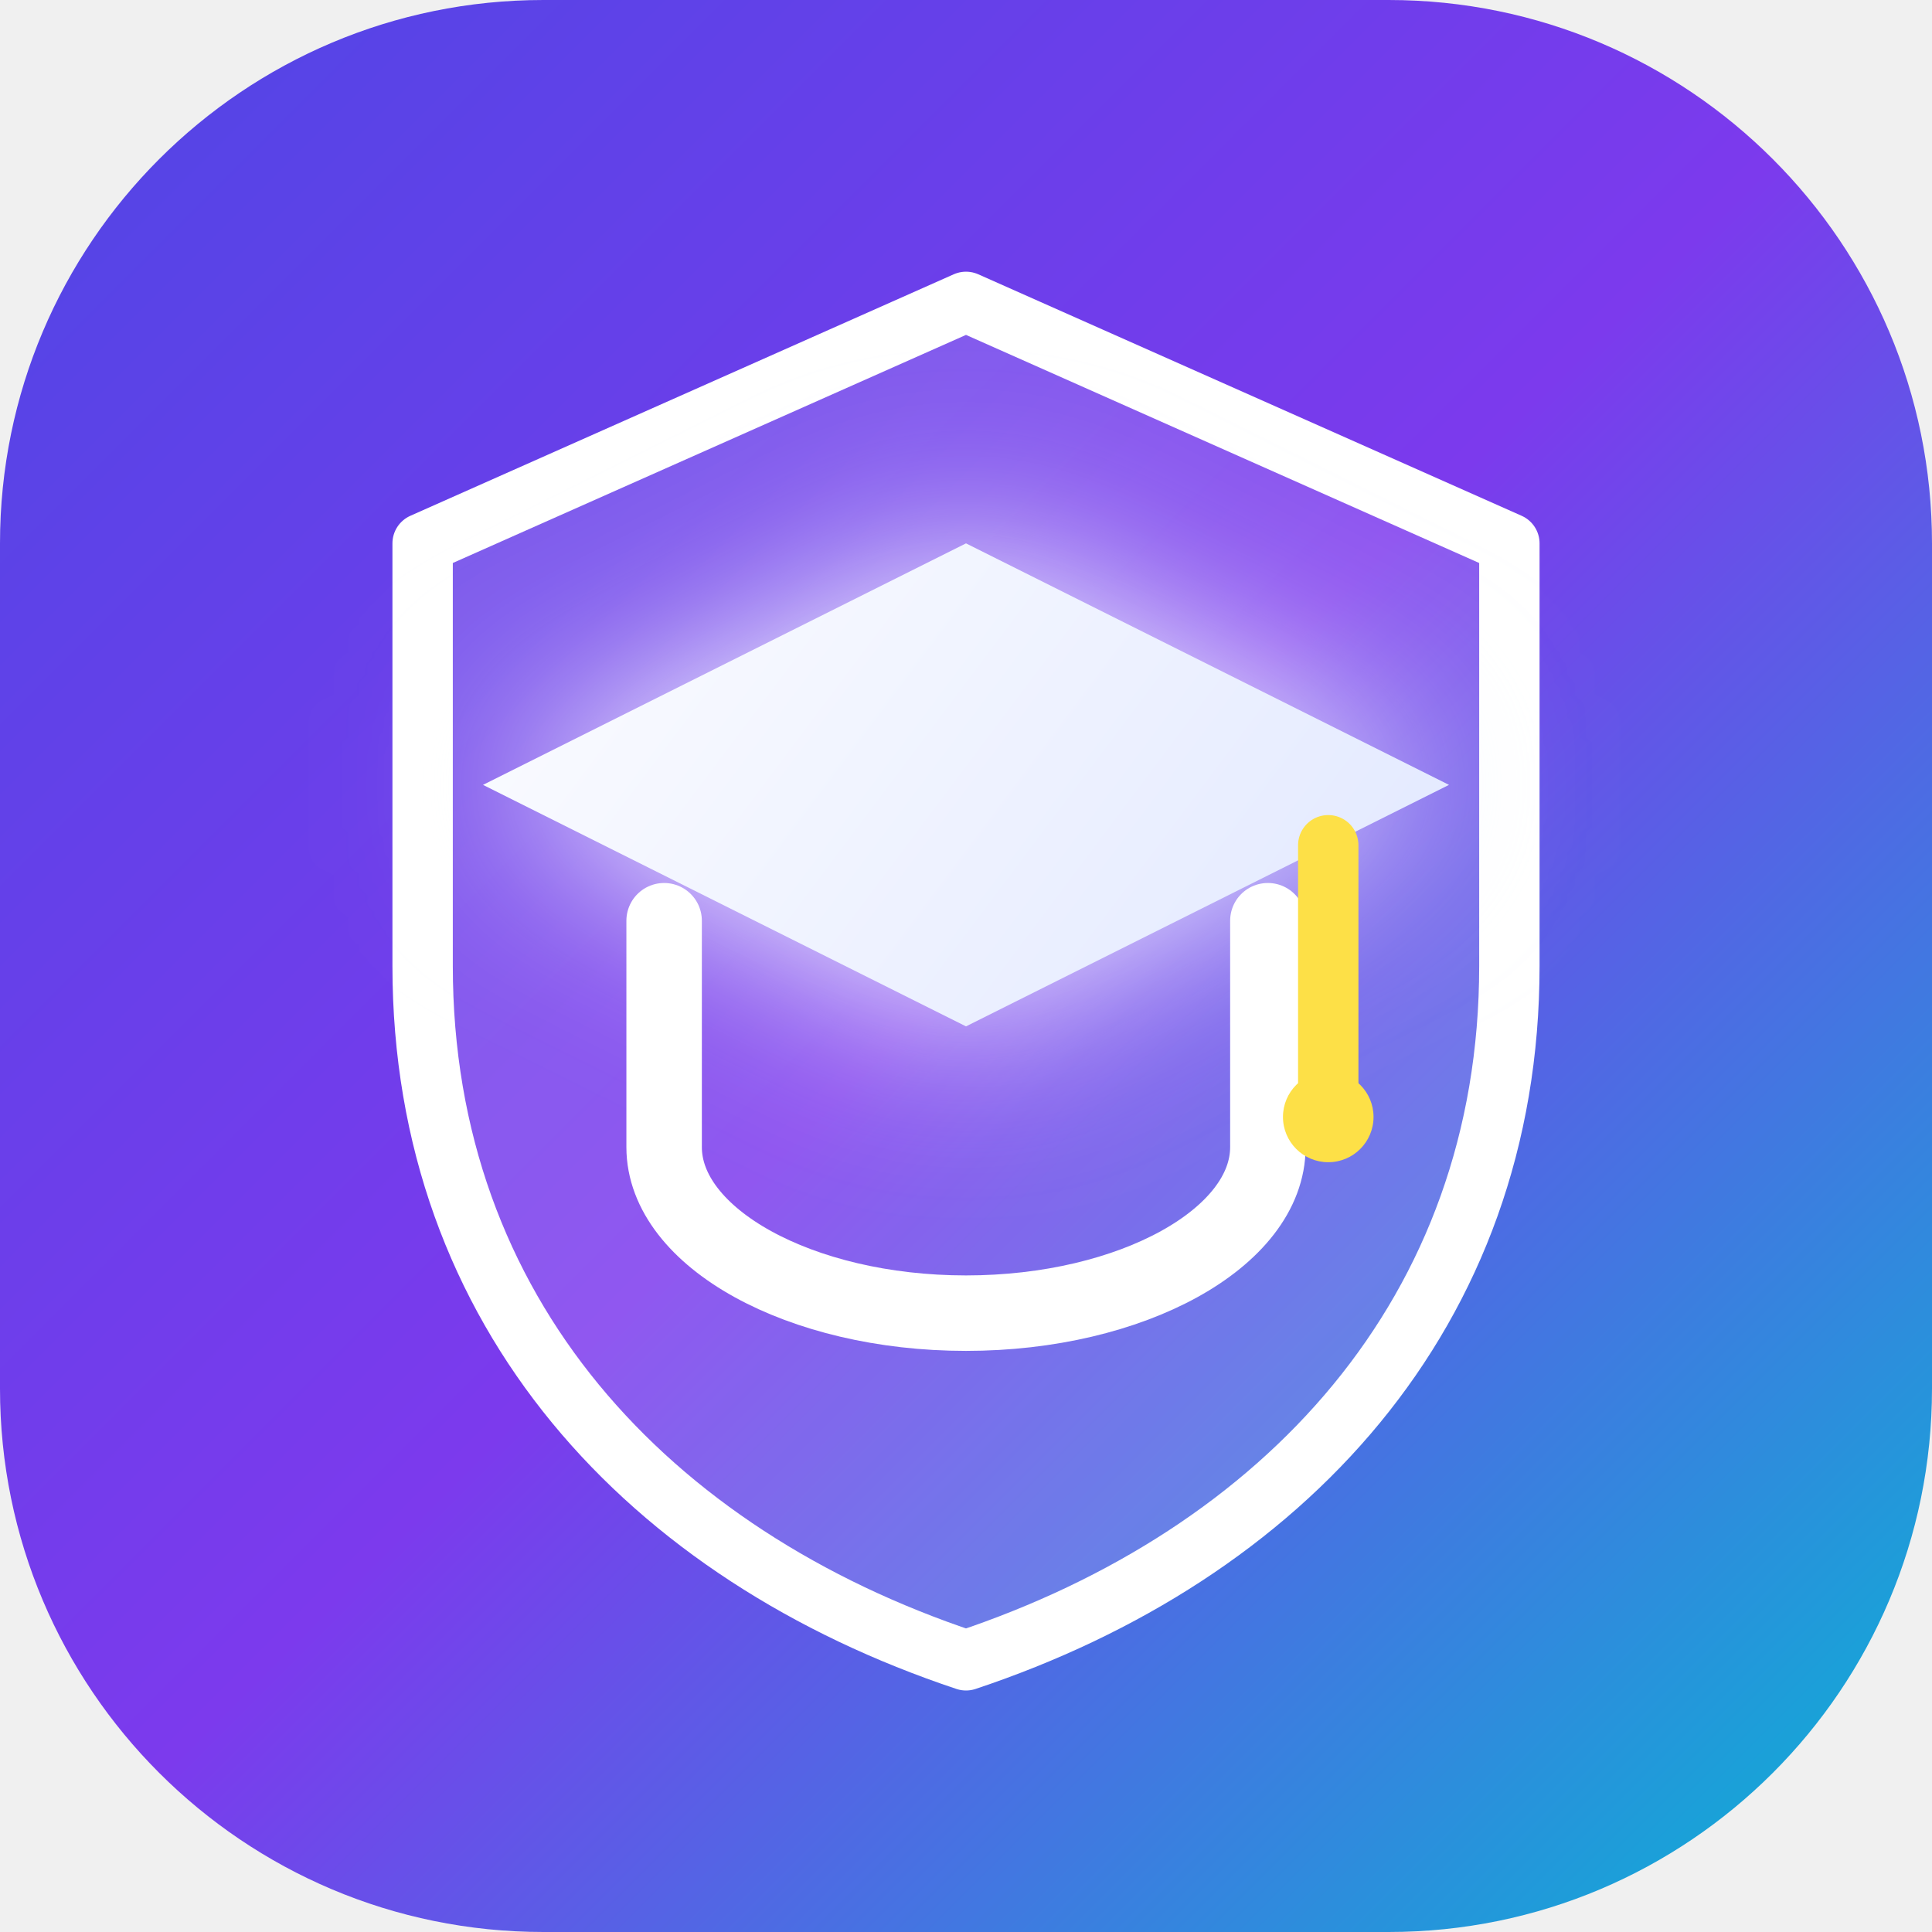
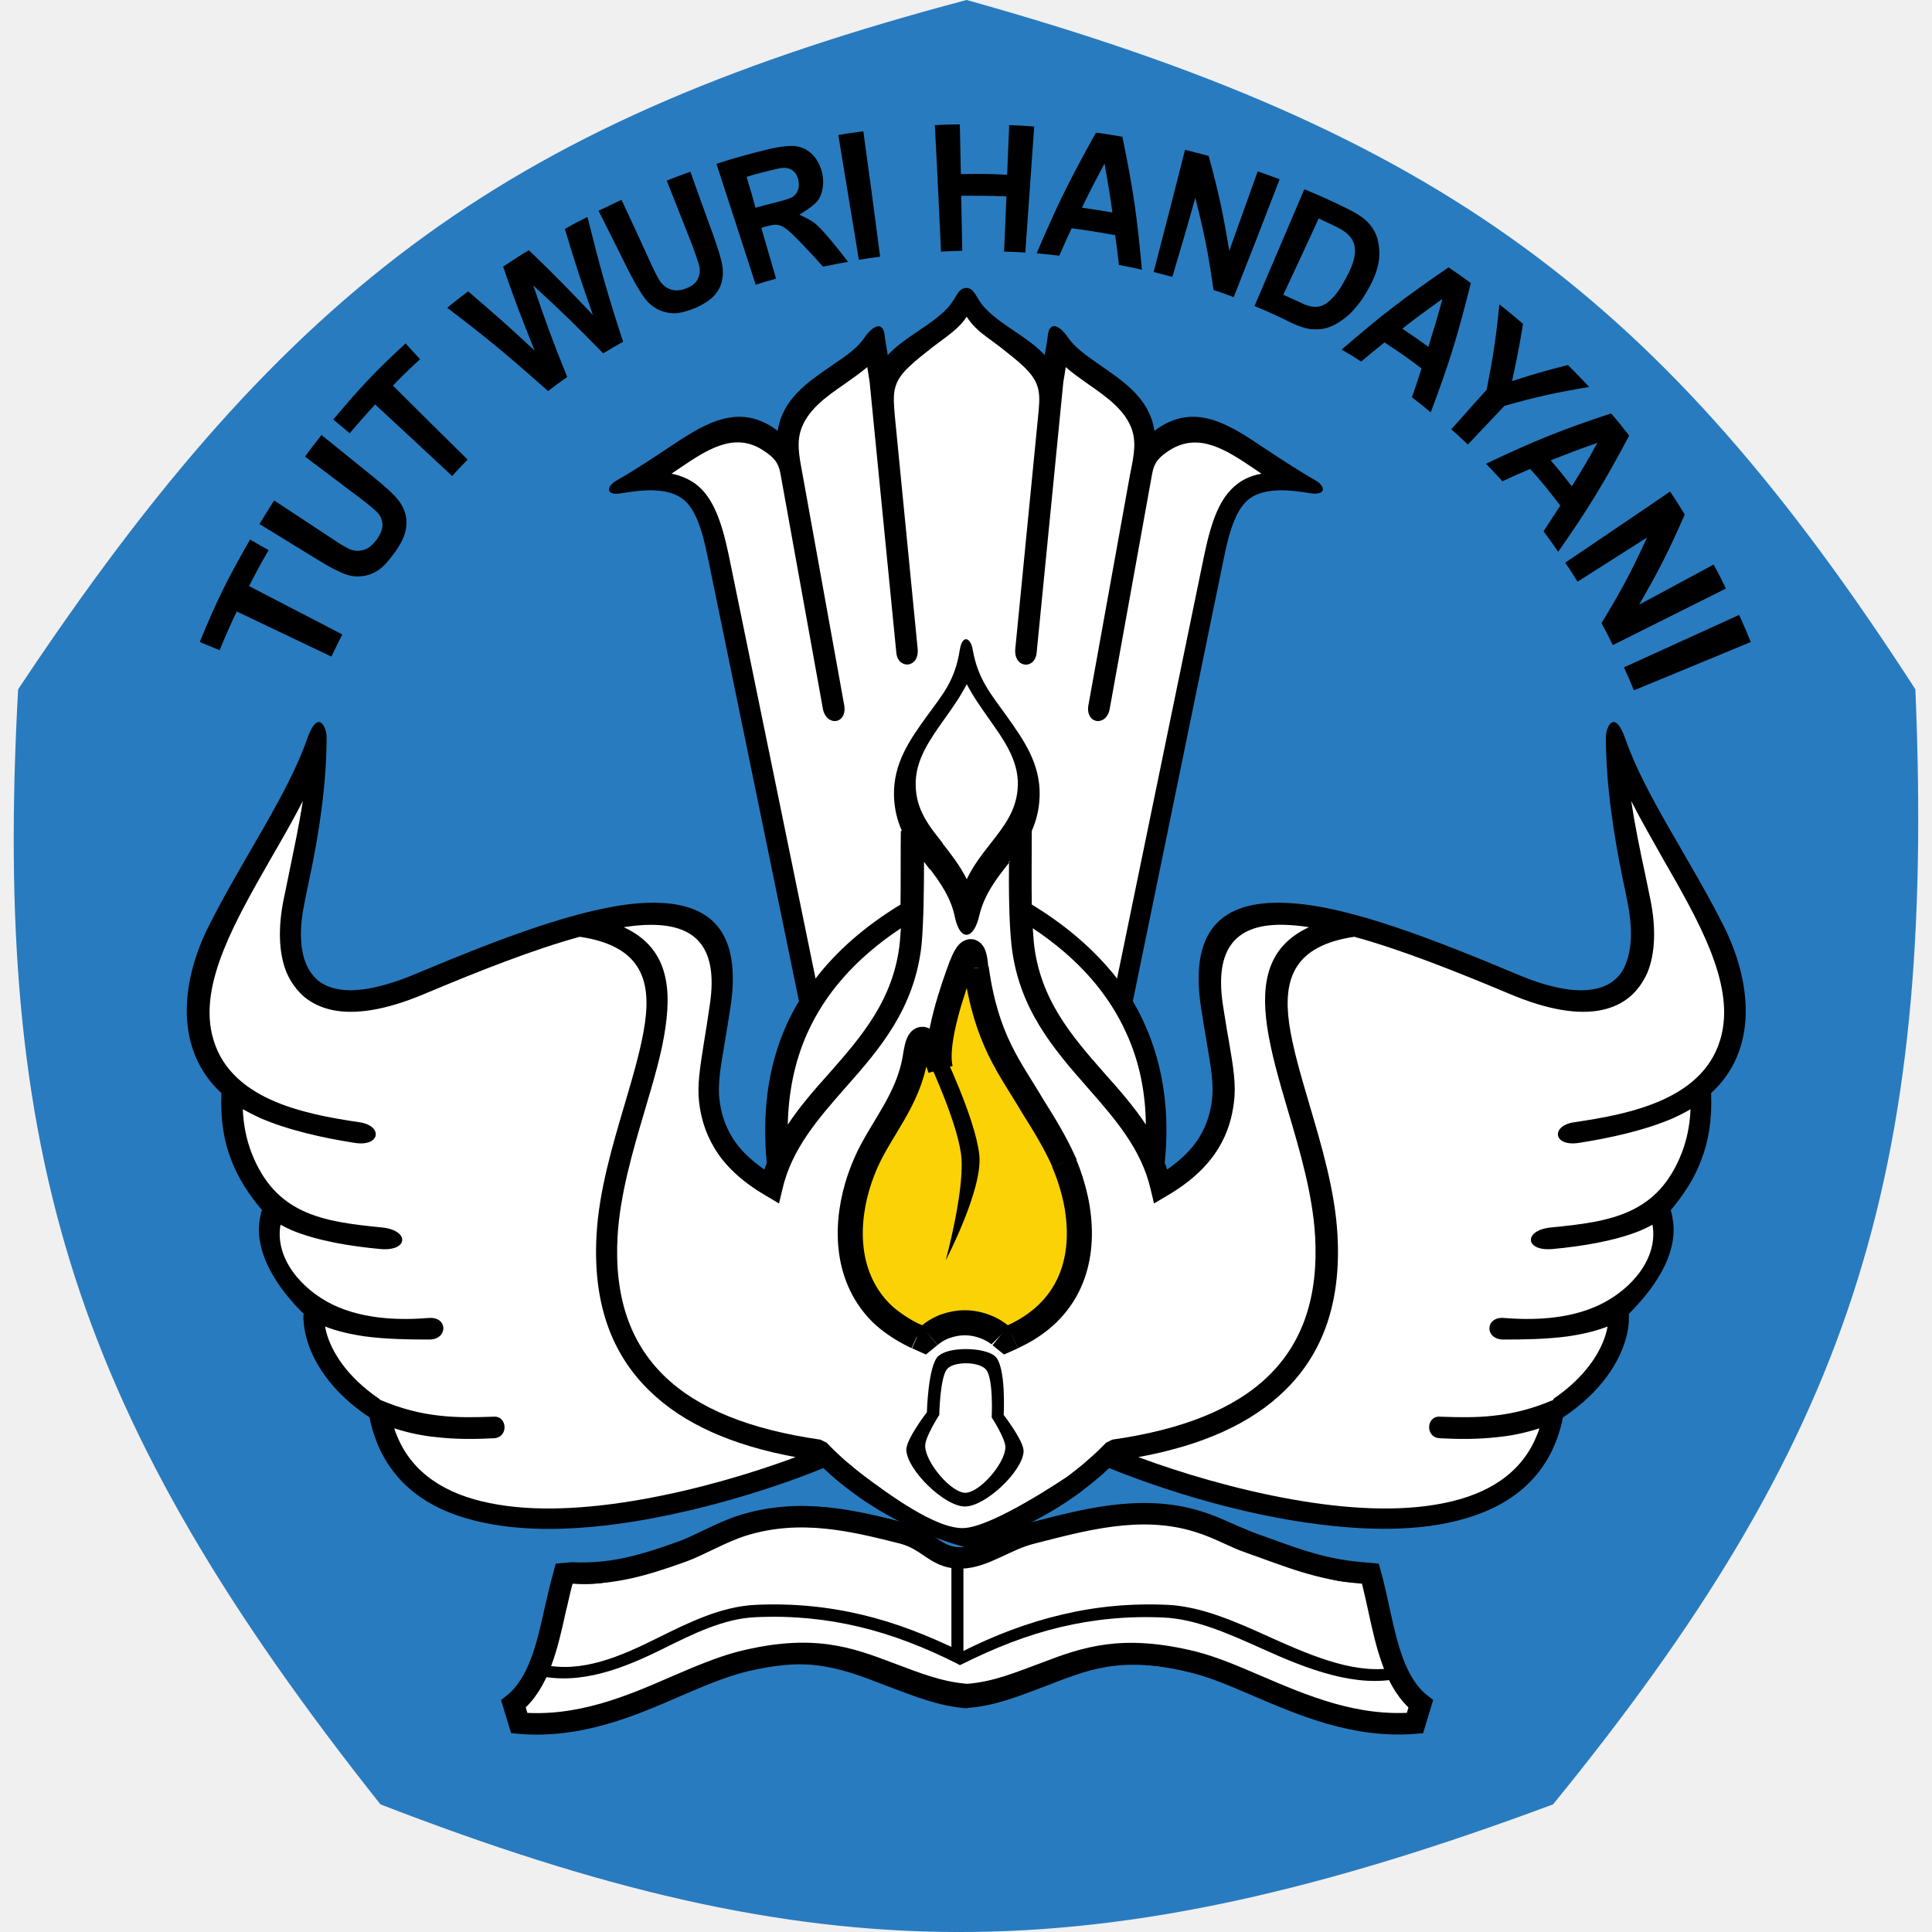
- <svg xmlns="http://www.w3.org/2000/svg" viewBox="0 0 64 64" fill="none">
-   <defs>
-     <linearGradient id="bgGrad" x1="0" y1="0" x2="64" y2="64" gradientUnits="userSpaceOnUse">
-       <stop stop-color="#4F46E5" />
-       <stop offset="0.5" stop-color="#7C3AED" />
-       <stop offset="1" stop-color="#06B6D4" />
-     </linearGradient>
-     <linearGradient id="capGrad" x1="16" y1="12" x2="48" y2="36" gradientUnits="userSpaceOnUse">
-       <stop stop-color="#FFFFFF" />
-       <stop offset="1" stop-color="#E0E7FF" />
-     </linearGradient>
-     <filter id="glow" x="-4" y="-4" width="72" height="72" filterUnits="userSpaceOnUse">
-       <feGaussianBlur stdDeviation="3" result="blur" />
-       <feComposite in="SourceGraphic" in2="blur" operator="over" />
-     </filter>
-   </defs>
-   <rect width="64" height="64" rx="18" fill="url(#bgGrad)" />
-   <path d="M32 10L50 18V32C50 43.5 42.5 51.5 32 55C21.5 51.5 14 43.5 14 32V18L32 10Z" fill="white" fill-opacity="0.15" stroke="white" stroke-width="2" stroke-linejoin="round" />
-   <path d="M32 18L48 26L32 34L16 26L32 18Z" fill="url(#capGrad)" filter="url(#glow)" />
-   <path d="M22 30.5V38C22 41 26.5 43.5 32 43.5C37.5 43.5 42 41 42 38V30.5" stroke="white" stroke-width="2.5" stroke-linecap="round" />
-   <path d="M44 28V36" stroke="#FDE047" stroke-width="2" stroke-linecap="round" />
-   <circle cx="44" cy="37" r="1.5" fill="#FDE047" />
+ <svg xmlns="http://www.w3.org/2000/svg" width="400" height="400" version="1.1">
+   <path d="m200.12-0.004c98.148 27.393 143.92 61.458 196.44 142.72 4.258 101.77-13.91 155.84-75.013 230.86-95.522 35.555-152.58 34.916-242.78 0-63.303-79.838-80.335-134.27-75.013-230.86 56.348-84.877 102.9-117.95 196.37-142.72z" fill="#297bbf" stroke-width=".071" />
+   <path d="m63.209 162.23-4.329 6.316-8.587 12.916-5.677 16.536-3.052 7.026 0.568 11.639 4.755 7.948 1.703 9.297 2.271 6.529 5.181 9.51-0.426 4.897 1.135 5.181 4.045 7.239 3.761 4.755 1.135 5.677" fill="none" stroke="#000" stroke-width=".16" />
+   <path d="m200.12 353.63c5.961-0.426 10.645-2.413 16.181-4.471 8.374-3.193 15.471-6.6 30.374-2.839 4.045 0.994 8.871 2.839 13.484 4.826 9.652 4.116 20.794 8.019 33.213 6.955l1.065-4.4c-5.322-4.187-7.31-10.148-8.942-17.6-0.426-1.987-0.852-3.903-1.348-5.961l-0.426-1.561-1.561-0.142c-9.155-0.71-15.684-2.981-23.845-5.89-3.477-1.277-7.239-2.626-11.639-3.974-11.994-3.69-22.922-0.923-33.071 1.632-5.394 1.348-8.303 2.626-13.058 2.839h-0.639c-4.826-0.142-7.736-1.419-13.058-2.839-10.148-2.555-21.148-5.323-33.071-1.632-4.4 1.348-8.161 2.697-11.639 3.974-8.161 2.91-14.69 5.181-23.845 5.89l-1.561 0.142-0.426 1.561c-0.568 2.058-0.923 3.974-1.419 5.961-1.632 7.452-3.335 13.839-8.658 18.026l0.852 3.336c12.419 1.065 22.922-2.342 32.574-6.529 4.613-1.987 9.155-3.832 13.271-4.826 14.903-3.761 22.71-0.071 31.155 3.123 5.535 2.058 10.29 4.045 16.252 4.471zm0-33.213c-8.161-2.2-16.394-6.103-23.632-11.426-1.49-1.135-2.981-2.271-4.4-3.548-0.568-0.497-1.065-0.994-1.632-1.49-9.368 3.832-22.922 8.161-36.761 10.645-11.568 2.058-23.348 2.768-33.284 0.71-10.29-2.058-18.522-7.097-22.355-16.606-0.639-1.632-1.206-3.406-1.561-5.252-7.948-5.252-11.852-11.639-13.129-16.748-0.284-1.065-0.426-2.129-0.497-3.052-0.071-0.568-0.071-1.065 0-1.632-5.465-5.394-8.729-11-9.226-16.252-0.071-1.135-0.071-2.2 0.142-3.336 0.142-0.639 0.213-1.277 0.426-1.845h0.071c-2.768-3.264-4.897-6.529-6.387-10.361-1.561-3.974-2.271-8.445-2.058-13.91-9.723-8.942-8.516-22.922-2.555-34.703 6.955-13.839 16.252-26.968 20.297-38.606 2.271-6.458 4.045-2.413 4.045-0.426 0 9.652-1.561 20.013-3.548 29.31-0.213 0.994-0.426 1.987-1.065 5.181-0.994 4.755-0.994 9.226 0.355 12.49 0.568 1.348 1.348 2.413 2.342 3.336 0.994 0.852 2.342 1.49 3.974 1.845 3.761 0.781 9.084-0.071 16.252-3.052 17.529-7.381 34.49-13.839 46.555-14.69 13.484-0.923 21.361 4.471 18.735 21.645-0.355 2.342-0.781 4.755-1.135 6.955-0.994 5.748-1.49 9.013-1.135 12.064 0.284 2.342 0.923 4.968 2.555 7.665 1.348 2.271 3.477 4.542 6.742 6.813 0.142-0.426 0.355-0.923 0.497-1.348-0.923-9.793 0-19.516 4.116-28.671 0.781-1.632 1.561-3.264 2.555-4.826l-18.877-91.903c-1.277-6.316-2.768-10.29-5.252-12.135-3.335-2.484-8.8-1.774-12.632-1.135-3.264 0.568-3.264-1.348-0.923-2.697 3.548-1.987 7.806-4.826 11.639-7.381 6.955-4.613 13.91-8.729 21.645-2.839 0.994-6.6 6.174-10.077 11.142-13.484 1.419-1.065 4.968-3.052 6.813-5.819 1.774-2.555 3.832-3.477 4.187-0.497 0.071 0.781 0.355 2.413 0.639 4.116 3.548-3.832 8.871-6.032 12.348-9.723 1.987-2.129 2.058-4.116 3.903-4.187 1.845 0.071 1.916 2.058 3.903 4.187 3.478 3.69 8.8 5.89 12.348 9.723 0.284-1.703 0.568-3.336 0.639-4.116 0.355-2.981 2.413-2.129 4.187 0.497 1.916 2.697 5.394 4.755 6.813 5.819 4.897 3.406 10.078 6.884 11.071 13.484 7.735-5.89 14.761-1.774 21.645 2.839 3.832 2.555 8.161 5.394 11.639 7.381 2.271 1.277 2.271 3.193-0.994 2.697-3.761-0.639-9.297-1.348-12.632 1.135-2.484 1.916-3.974 5.819-5.252 12.135l-18.877 91.903c0.922 1.561 1.774 3.193 2.484 4.826 4.116 9.155 5.11 18.948 4.116 28.671 0.213 0.426 0.355 0.923 0.497 1.348 3.264-2.271 5.394-4.542 6.742-6.813 1.632-2.697 2.271-5.323 2.555-7.665 0.355-3.123-0.142-6.316-1.135-12.064-0.355-2.129-0.781-4.613-1.135-6.955-2.626-17.103 5.252-22.568 18.735-21.645 12.136 0.781 29.026 7.31 46.626 14.69 7.168 3.052 12.49 3.832 16.252 3.052 1.632-0.355 2.91-0.923 3.974-1.845 1.065-0.852 1.845-1.987 2.342-3.336 1.348-3.264 1.348-7.736 0.426-12.49-0.639-3.193-0.852-4.187-1.065-5.181-1.916-9.297-3.477-19.658-3.477-29.31 0-1.987 1.774-6.032 4.045 0.426 4.045 11.639 13.342 24.768 20.297 38.606 5.961 11.852 7.168 25.832-2.555 34.703 0.213 5.465-0.497 9.935-2.058 13.91-1.419 3.832-3.619 7.097-6.316 10.361 0.213 0.568 0.355 1.206 0.426 1.845 0.213 1.135 0.213 2.271 0.142 3.336-0.426 5.252-3.761 10.787-9.226 16.252v1.632c-0.071 0.923-0.213 1.987-0.497 3.052-1.277 5.11-5.181 11.497-13.129 16.748-0.355 1.845-0.922 3.619-1.561 5.252-3.832 9.51-12.064 14.477-22.355 16.606-9.935 2.058-21.716 1.277-33.284-0.71-13.839-2.413-27.322-6.813-36.761-10.645-0.568 0.497-1.065 0.994-1.632 1.49-1.49 1.277-2.91 2.413-4.4 3.548-7.239 5.323-15.542 9.226-23.632 11.426z" stroke-width=".071" />
+   <g fill="#fff">
+     <g stroke-width=".071">
+       <path d="m195.12 174.58c1.774 2.271 3.619 4.613 5.039 7.452 1.348-2.839 3.193-5.181 4.968-7.452 2.768-3.548 5.465-6.884 5.606-11.994 0.142-5.252-2.981-9.51-6.032-13.839-1.632-2.342-3.264-4.613-4.542-7.097-1.278 2.484-2.91 4.826-4.542 7.097-3.052 4.329-6.174 8.587-6.032 13.839 0.071 5.11 2.768 8.445 5.606 11.994z" />
+       <path d="m78.725 289.83c4.329 1.845 8.303 2.839 12.278 3.264 3.619 0.426 7.31 0.355 11.284 0.213 2.768-0.142 3.052 4.329-0.071 4.471-4.045 0.213-7.806 0.213-11.71-0.213-2.91-0.284-5.819-0.852-8.871-1.845 0.142 0.568 0.355 1.065 0.568 1.561 3.194 7.877 10.29 12.135 19.161 13.91 9.297 1.916 20.51 1.206 31.652-0.781 11.568-2.058 22.922-5.465 31.722-8.729-13.129-2.413-23.277-6.884-30.303-13.768-7.948-7.736-11.71-18.31-10.929-32.219 0.497-9.084 3.264-18.381 5.819-27.039 1.774-6.032 3.478-11.781 4.187-16.748 1.348-9.226-0.994-16.11-13.484-17.955-9.581 2.626-20.722 7.026-32.219 11.852-8.09 3.406-14.265 4.258-18.877 3.336-2.413-0.497-4.329-1.419-5.961-2.768-1.561-1.348-2.768-3.052-3.619-4.968-1.703-4.116-1.774-9.51-0.639-15.116 0.071-0.355 0.568-2.768 1.065-5.181 1.065-5.252 2.129-10.077 2.91-15.258-2.058 4.045-4.4 8.09-6.742 12.135-7.239 12.703-14.548 25.406-12.064 36.122 3.123 13.484 18.948 16.535 30.516 18.239 4.968 0.71 4.4 5.181-1.065 4.258-6.387-0.994-13.768-2.626-19.587-5.181-1.206-0.568-2.342-1.135-3.477-1.774 0.142 3.406 0.781 6.316 1.774 8.942 4.968 12.845 14.69 14.335 27.039 15.542 5.748 0.568 5.535 4.968-0.284 4.471-6.245-0.568-13.058-1.703-18.239-3.832-0.852-0.355-1.703-0.781-2.484-1.206-1.206 6.884 4.258 13.342 10.787 16.535 6.742 3.264 14.69 3.193 19.942 2.768 3.974-0.284 3.974 4.471 0.071 4.471-4.187 0-8.8-0.071-13.2-0.639-2.981-0.426-5.819-1.065-8.374-2.058 0.071 0.355 0.142 0.639 0.213 0.994 1.065 4.187 4.329 9.439 11 13.981z" />
+       <path d="m186.52 192.18c-9.723 6.458-15.826 13.839-19.374 21.716-2.697 6.032-3.903 12.419-4.045 18.948 2.484-3.761 5.465-7.168 8.516-10.574 6.671-7.593 13.484-15.329 14.69-27.252 0.071-0.923 0.142-1.845 0.213-2.839z" />
+       <path d="m116.12 327.37" />
+       <path d="m197.52 337.8v-13.2c-4.542-0.426-7.026-1.632-11.923-2.839-9.581-2.413-19.871-5.039-30.658-1.703-4.329 1.348-8.09 2.626-11.497 3.903-8.019 2.839-14.548 5.181-23.348 6.032-0.284 1.348-0.639 2.768-0.923 4.187-0.71 3.052-1.348 6.245-2.342 9.226 7.31-0.142 13.981-3.264 20.51-6.245 4.187-1.916 8.303-3.832 12.49-4.968 16.819-4.471 28.174-0.71 38.748 2.768 3.832 1.277 5.394 2.058 9.013 2.839z" />
+       <path d="m321.62 289.83c-4.329 1.845-8.303 2.839-12.277 3.264-3.619 0.426-7.31 0.355-11.284 0.213-2.768-0.142-3.052 4.329 0.071 4.471 4.045 0.213 7.806 0.213 11.71-0.213 2.91-0.284 5.819-0.852 8.871-1.845-0.142 0.568-0.355 1.065-0.568 1.561-3.193 7.877-10.29 12.135-19.161 13.91-9.297 1.916-20.51 1.206-31.58-0.781-11.568-2.058-22.922-5.465-31.722-8.729 13.129-2.413 23.277-6.884 30.303-13.768 7.948-7.736 11.71-18.31 10.929-32.219-0.497-9.084-3.264-18.381-5.819-27.039-1.774-6.032-3.477-11.781-4.187-16.748-1.277-9.226 0.994-16.11 13.484-17.955 9.581 2.626 20.722 7.026 32.219 11.852 8.09 3.406 14.264 4.258 18.877 3.336 2.413-0.497 4.329-1.419 5.961-2.768 1.561-1.348 2.768-3.052 3.619-4.968 1.703-4.116 1.774-9.51 0.639-15.116-0.071-0.355-0.568-2.768-1.065-5.181-1.135-5.252-2.129-10.077-2.91-15.258 2.058 4.045 4.4 8.09 6.671 12.135 7.31 12.703 14.548 25.406 12.064 36.122-3.123 13.484-18.948 16.535-30.516 18.239-4.968 0.71-4.4 5.181 1.065 4.258 6.387-0.994 13.768-2.626 19.587-5.181 1.206-0.568 2.342-1.135 3.406-1.774-0.142 3.406-0.781 6.316-1.774 8.942-4.968 12.845-14.69 14.335-27.11 15.542-5.748 0.568-5.465 4.968 0.284 4.471 6.174-0.568 13.058-1.703 18.239-3.832 0.852-0.355 1.703-0.781 2.484-1.206 1.206 6.884-4.258 13.342-10.858 16.535-6.742 3.264-14.69 3.193-19.942 2.768-3.903-0.284-3.974 4.471-0.071 4.471 4.258 0 8.871-0.071 13.2-0.639 2.981-0.426 5.819-1.065 8.374-2.058-0.071 0.355-0.142 0.639-0.213 0.994-1.065 4.187-4.329 9.439-11 13.981z" />
+       <path d="m213.82 192.18c9.723 6.458 15.826 13.839 19.374 21.716 2.768 6.032 3.974 12.419 4.045 18.948-2.484-3.761-5.465-7.168-8.516-10.574-6.671-7.593-13.484-15.329-14.69-27.252-0.071-0.923-0.142-1.845-0.213-2.839z" />
+       <path d="m284.12 327.37c-0.071-0.142 0 0 0 0z" />
+       <path d="m202.62 337.8v-13.2c4.613-0.426 7.026-1.632 11.923-2.839 9.581-2.413 19.942-5.039 30.658-1.703 4.329 1.348 8.019 2.626 11.497 3.903 8.019 2.839 14.548 5.181 23.348 6.032 0.284 1.348 0.639 2.768 0.923 4.187 0.639 3.052 1.348 6.245 2.271 9.226-7.31-0.142-13.981-3.264-20.439-6.245-4.187-1.916-8.303-3.832-12.561-4.968-16.819-4.471-28.174-0.71-38.748 2.768-3.832 1.277-5.394 2.058-9.013 2.839z" />
+       <path d="m200.12 342.77c4.684-0.355 7.665-1.774 12.916-3.548 10.006-3.264 20.722-6.813 36.264-2.697 3.832 0.994 7.736 2.839 11.781 4.684 2.484 1.135 5.11 2.342 7.735 3.406 5.039 1.987 10.361 3.477 16.252 3.264 0.71 1.632 1.561 3.123 2.626 4.542-9.368-0.426-17.884-4.045-25.69-7.452-4.755-2.058-9.297-3.974-13.768-5.11-16.252-4.045-24.413-0.994-33.497 2.413-5.89 2.2-9.439 3.548-14.619 4.045-5.181-0.426-8.8-1.845-14.619-4.045-9.084-3.406-17.245-6.458-33.497-2.413-4.471 1.135-8.942 3.052-13.697 5.11-7.806 3.336-16.322 7.026-25.69 7.452 0.994-1.419 1.845-2.91 2.626-4.542 5.89 0.213 11.213-1.206 16.322-3.264 2.626-1.065 5.181-2.2 7.665-3.406 3.974-1.845 7.948-3.69 11.781-4.684 15.542-4.116 26.258-0.568 36.193 2.697 5.323 1.774 8.303 3.193 12.987 3.548z" />
+     </g>
+     <path d="m200.12 350.86c5.961-0.426 10.645-2.413 16.181-4.471 8.374-3.193 15.968-5.961 30.871-2.271 4.116 1.065 8.445 2.91 13.058 4.897 9.652 4.116 20.297 8.729 32.716 7.736l1.206-3.974c-5.322-4.187-7.026-12.064-8.658-19.516-0.426-1.987-0.852-3.903-1.348-5.89l-0.426-1.561-1.561-0.142c-9.155-0.71-15.4-3.477-23.49-6.316-3.477-1.206-6.245-2.981-10.645-4.329-11.993-3.761-24.271-0.142-34.419 2.413-5.394 1.348-9.793 4.968-14.548 5.11h-0.639c-4.755-0.142-6.174-3.69-11.497-5.11-10.148-2.555-21.148-5.323-33.071-1.632-4.4 1.348-9.226 4.258-12.703 5.465-8.09 2.91-14.477 4.755-22.781 4.4l-1.561 0.142-0.426 1.561c-0.568 2.058-0.923 3.974-1.419 5.89-1.632 7.452-3.406 15.329-8.658 19.516l1.206 3.974c12.419 1.065 23.135-3.548 32.716-7.736 4.613-1.987 9.013-3.832 13.058-4.897 14.903-3.761 22.426-0.923 30.871 2.271 5.535 2.058 10.29 4.045 16.252 4.471z" stroke="#000" stroke-width="4.449" />
+     <g stroke-width=".071">
+       <path d="m200.12 283.09c-1.135 0-1.348 1.845-1.916 3.548-0.497 1.561-1.135 2.91-1.987 4.329-0.426 0.781-0.852 1.49-1.206 2.271-3.406 7.593 0.284 12.703 5.039 17.6 4.968-5.181 8.445-10.077 5.039-17.6-0.355-0.781-0.781-1.49-1.135-2.271-0.781-1.419-1.419-2.839-1.987-4.329-0.568-1.703-0.781-3.548-1.916-3.548z" />
+       <path d="m209.12 178.34c-0.142 0.142-0.284 0.355-0.426 0.568-2.413 3.052-4.897 6.245-5.961 10.716-1.135 4.968-3.974 5.394-5.039 0.213-0.852-4.045-2.981-7.026-5.11-9.864v0.142c-0.426-0.568-0.852-1.135-1.277-1.703 0 5.465-0.071 12.348-0.497 17.103-1.419 13.271-8.658 21.645-15.826 29.735-5.606 6.387-11.071 12.632-12.987 20.935l-0.71 2.981-2.626-1.561c-5.394-3.123-8.729-6.529-10.716-9.864-2.058-3.406-2.839-6.6-3.194-9.439-0.426-3.69 0.142-7.097 1.135-13.342 0.284-1.774 0.639-3.832 1.065-6.884 1.987-13.058-3.903-17.174-14.052-16.535-1.206 0.071-2.413 0.213-3.761 0.426 8.445 3.903 10.006 11.284 8.658 20.581-0.71 5.323-2.484 11.213-4.329 17.458-2.484 8.374-5.11 17.387-5.606 25.974-0.71 12.561 2.626 22 9.581 28.813 7.097 6.955 18.026 11.213 32.432 13.271l1.278 0.639c1.206 1.277 2.484 2.484 3.761 3.619 1.348 1.135 2.697 2.271 4.116 3.336 4.755 3.548 14.619 10.858 20.368 10.716 6.032-0.071 21.645-10.716 21.645-10.716s2.839-2.129 4.116-3.336c1.348-1.135 2.626-2.342 3.832-3.619l1.278-0.639c14.406-2.058 25.335-6.316 32.432-13.271 6.955-6.813 10.29-16.252 9.581-28.813-0.497-8.658-3.123-17.6-5.606-25.974-1.845-6.245-3.548-12.135-4.329-17.458-1.348-9.297 0.213-16.677 8.658-20.581-1.277-0.213-2.555-0.355-3.761-0.426-10.148-0.71-16.039 3.477-14.052 16.535 0.497 2.981 0.781 5.039 1.135 6.884 1.065 6.174 1.632 9.652 1.135 13.342-0.355 2.839-1.135 6.032-3.194 9.439-2.058 3.336-5.323 6.742-10.716 9.864l-2.626 1.561-0.71-2.981c-1.916-8.303-7.381-14.548-12.987-20.935-7.097-8.09-14.406-16.464-15.826-29.735-0.497-4.755-0.568-11.71-0.497-17.174z" />
+       <path d="m186.72 172.02c-0.923-2.129-1.561-4.471-1.632-7.31-0.142-6.742 3.336-11.639 6.884-16.535 3.194-4.4 5.748-7.239 6.742-13.626 0.497-3.193 2.271-2.697 2.697 0.071 1.065 5.961 3.69 9.013 6.955 13.555 3.477 4.897 7.026 9.793 6.884 16.535-0.071 2.839-0.71 5.252-1.632 7.31 0 4.684-0.071 10.787 0 15.258 7.593 4.613 13.342 9.793 17.671 15.329l0.071-0.426 17.955-87.219c1.561-7.452 3.335-12.135 6.955-14.832 1.419-1.065 2.981-1.703 4.897-2.058-0.497-0.355-1.065-0.71-1.561-1.065-5.678-3.832-11.355-7.593-17.387-3.832-2.2 1.419-3.264 2.484-3.69 4.968l-8.8 48.755c-0.781 3.69-5.252 2.981-4.329-1.206l8.516-47.193c0.568-2.981 1.419-6.245 0.568-9.155-1.277-4.329-5.394-7.168-9.155-9.793-1.703-1.206-3.335-2.342-4.684-3.548-0.142 1.135-0.355 2.2-0.497 3.123l-5.535 56.135c-0.426 3.477-4.826 3.052-4.4-0.994l4.684-47.761c0.497-4.826 0.71-7.097-2.91-10.574-1.49-1.419-3.336-2.839-5.039-4.187-1.774-1.348-3.548-2.484-4.968-3.903-0.71-0.71-1.348-1.49-1.845-2.271-0.497 0.781-1.135 1.561-1.916 2.271-1.419 1.348-3.194 2.555-4.968 3.903-1.703 1.348-3.477 2.697-5.039 4.187-3.619 3.406-3.336 5.748-2.91 10.574l4.684 47.761c0.426 4.045-3.974 4.4-4.4 0.994l-5.535-56.135c-0.142-0.923-0.284-1.987-0.497-3.123-1.419 1.206-3.052 2.342-4.755 3.548-3.69 2.555-7.806 5.394-9.084 9.793-0.852 2.981 0 6.245 0.497 9.155l8.516 47.193c0.923 4.187-3.477 4.897-4.329 1.206l-8.8-48.755c-0.426-2.484-1.49-3.548-3.69-4.968-5.961-3.832-11.639 0-17.316 3.832-0.497 0.355-1.065 0.71-1.561 1.065 1.845 0.355 3.477 1.065 4.897 2.058 3.548 2.626 5.394 7.381 6.955 14.832l17.884 87.219 0.071 0.426c4.258-5.535 10.006-10.716 17.6-15.329 0.071-4.471 0-10.574 0.071-15.258z" />
+     </g>
+   </g>
+   <g>
+     <path d="m198.32 344.76m90.484 0.426c0.284 0.781 0.639 1.49 1.065 2.271-9.013 2.058-19.161-1.845-28.387-6.032-6.955-3.123-13.91-6.245-20.51-6.529-7.523-0.355-14.548 0.355-21.432 1.987-6.884 1.632-13.555 4.258-20.51 7.735-0.071 0.071-0.071 0.071-0.142 0.071h-0.355s-0.071 0-0.071-0.071c0 0-0.071 0-0.071-0.071-6.884-3.477-13.626-6.103-20.51-7.736-6.884-1.632-13.91-2.342-21.432-1.987-6.671 0.284-12.987 3.477-19.161 6.529-8.161 4.045-17.032 7.593-26.045 5.535l1.065-2.271c8.09 1.845 16.11-1.632 23.916-5.535 6.458-3.193 13.058-6.458 20.155-6.813 7.736-0.355 14.974 0.355 22.142 2.058 6.884 1.632 13.626 4.258 20.58 7.665 6.884-3.477 13.697-6.032 20.581-7.665 7.097-1.703 14.336-2.413 22.142-2.058 7.026 0.355 14.194 3.548 21.361 6.813 8.871 3.974 18.097 7.877 26.329 6.032z" stroke-width=".071" />
+     <path d="m198.32 324.39m85.161 0.639c0.284 0.781 0.639 1.49 1.065 2.271-9.013 1.49-13.768-2.342-23.064-6.245-6.955-3.123-13.91-6.245-20.51-6.529-7.523-0.355-14.548 0.355-21.432 1.987s-13.555 4.258-20.51 7.736c-0.071 0.071-0.071 0.071-0.142 0.071l-0.142 0.142h-0.284s-0.071 0-0.071-0.071c0 0-0.071 0-0.071-0.071-6.884-3.477-13.626-6.103-20.51-7.736-25.619-6.174-43.432 14.903-61.245 10.858l1.065-2.271c16.464 3.761 35.413-17.103 60.748-11 6.884 1.632 13.626 4.258 20.581 7.665 6.884-3.406 13.697-6.032 20.581-7.665 7.097-1.703 14.335-2.413 22.142-2.058 7.026 0.355 14.194 3.548 21.361 6.813 8.871 3.69 12.774 7.168 20.935 6.245z" stroke-width=".071" />
+     <path d="m196.98 323.12h2.484v19.232h-2.484z" stroke-width=".071" />
+     <g stroke-width=".071">
+       <path d="m68.675 135.97c-7.877-3.761-11.781-5.606-19.658-9.368-1.49 3.123-2.2 4.755-3.548 8.019-1.632-0.71-2.484-0.994-4.116-1.703 3.69-8.942 5.819-13.2 10.432-21.219 1.561 0.923 2.271 1.348 3.832 2.2-1.703 2.91-2.484 4.4-4.045 7.452 7.736 3.974 11.568 6.032 19.303 10.006-0.923 1.774-1.348 2.697-2.271 4.613z" />
+       <path d="m53.705 108.51c1.206-1.987 1.845-2.981 3.052-4.897 4.755 3.123 7.097 4.684 11.852 7.806 1.845 1.277 3.123 1.987 3.761 2.271 0.994 0.426 1.987 0.426 2.981 0.142 0.994-0.284 1.845-1.065 2.697-2.2 0.781-1.135 1.206-2.2 1.135-3.123s-0.426-1.774-1.065-2.413-1.774-1.632-3.406-2.839c-4.613-3.477-6.955-5.252-11.568-8.729 1.348-1.845 2.058-2.697 3.406-4.471 4.258 3.477 6.458 5.181 10.716 8.658 2.413 1.987 4.116 3.477 4.968 4.542 0.852 0.994 1.419 2.129 1.703 3.193 0.284 1.135 0.284 2.271 0 3.548-0.284 1.277-0.994 2.626-2.058 4.187-1.348 1.845-2.484 3.193-3.619 3.903-1.135 0.71-2.271 1.135-3.406 1.206-1.135 0.142-2.2 0-3.193-0.355-1.419-0.497-3.406-1.49-5.89-3.052-4.755-2.91-7.168-4.4-11.923-7.31z" />
+       <path d="m93.625 98.566c-6.387-5.961-9.581-8.942-15.968-14.832-2.129 2.342-3.193 3.548-5.252 5.961-1.348-1.135-2.058-1.703-3.406-2.839 5.677-6.742 8.658-9.935 14.974-15.755 1.206 1.277 1.774 1.987 2.981 3.264-2.271 2.129-3.406 3.193-5.606 5.465 6.174 6.174 9.297 9.226 15.471 15.329-1.277 1.348-1.987 1.987-3.194 3.406z" />
+       <path d="m113.32 80.826c-8.019-7.097-12.136-10.574-20.723-17.103 1.703-1.419 2.555-2.058 4.329-3.406 5.606 4.826 8.374 7.239 13.768 12.277-2.768-6.884-4.116-10.361-6.529-17.387 2.129-1.419 3.194-2.129 5.323-3.406 5.465 5.252 8.09 7.948 13.271 13.413-2.484-7.026-3.619-10.574-5.819-17.813 1.845-1.065 2.839-1.561 4.684-2.484 2.626 10.503 4.045 15.613 7.381 25.832-1.632 0.923-2.484 1.419-4.116 2.413-5.606-5.748-8.516-8.587-14.477-14.052 2.626 7.665 3.974 11.426 7.026 18.948-1.632 1.135-2.413 1.703-3.974 2.91z" />
+       <path d="m123.92 43.636c1.916-0.923 2.839-1.348 4.755-2.271 2.413 5.181 3.619 7.736 5.961 12.916 0.923 2.058 1.632 3.336 1.987 3.903 0.639 0.923 1.419 1.49 2.342 1.774s1.987 0.213 3.193-0.284c1.206-0.497 1.987-1.135 2.342-1.987 0.355-0.781 0.497-1.632 0.284-2.555-0.213-0.852-0.71-2.271-1.419-4.258-2.129-5.394-3.194-8.09-5.323-13.484 1.987-0.781 2.91-1.135 4.897-1.845 1.845 5.181 2.768 7.806 4.684 12.987 1.065 2.981 1.703 5.11 1.916 6.387s0.142 2.484-0.142 3.548-0.852 2.058-1.703 2.91-2.058 1.632-3.619 2.342c-1.916 0.781-3.548 1.206-4.755 1.135-1.206-0.071-2.342-0.355-3.335-0.923-0.994-0.568-1.774-1.206-2.413-2.058-0.923-1.206-2.058-3.123-3.406-5.748-2.484-5.039-3.761-7.523-6.245-12.49z" />
+       <path d="m156.42 58.826c-3.264-10.006-4.826-14.974-8.09-24.91 4.187-1.348 6.316-1.916 10.574-2.981 2.697-0.639 4.684-0.852 6.032-0.639s2.484 0.852 3.406 1.845c0.994 1.065 1.561 2.342 1.916 3.832 0.355 1.916 0.142 3.619-0.639 5.11-0.781 1.49-4.116 3.336-4.116 3.336 0 0.071 2.129 0.994 2.981 1.632s1.987 1.845 3.477 3.619 2.2 2.697 3.619 4.542c-2.058 0.355-3.123 0.568-5.181 0.994-1.774-1.987-2.626-2.91-4.471-4.826-1.632-1.703-2.768-2.768-3.336-3.123-0.568-0.426-1.135-0.639-1.632-0.71-0.568-0.071-1.348 0.071-2.413 0.355-0.355 0.071-0.568 0.142-0.923 0.284 1.206 4.187 1.845 6.316 3.052 10.503-1.703 0.497-2.555 0.71-4.258 1.277zm0.071-15.826c1.419-0.426 2.058-0.568 3.477-0.923 2.271-0.568 3.69-0.994 4.187-1.348 0.497-0.355 0.852-0.781 1.065-1.419 0.213-0.568 0.213-1.277 0.071-2.058-0.213-0.852-0.568-1.49-1.135-1.916-0.568-0.426-1.277-0.639-2.129-0.568-0.426 0-1.632 0.284-3.619 0.781-1.561 0.426-2.271 0.568-3.832 1.065 0.781 2.555 1.135 3.832 1.845 6.387z" />
+       <path d="m177.82 53.786c-1.703-10.361-2.555-15.471-4.258-25.832 2.058-0.355 3.123-0.497 5.181-0.781 1.419 10.361 2.129 15.542 3.477 25.974-1.774 0.213-2.626 0.355-4.4 0.639z" />
+       <path d="m194.82 52.016c-0.497-10.432-0.71-15.684-1.277-26.116 2.058-0.071 3.123-0.142 5.181-0.142 0.071 4.116 0.142 6.174 0.213 10.29 3.832-0.071 5.748-0.071 9.581 0.142 0.142-4.116 0.284-6.174 0.426-10.29 2.058 0.071 3.123 0.142 5.181 0.284-0.71 10.432-1.135 15.684-1.845 26.116-1.774-0.142-2.626-0.142-4.4-0.213 0.213-4.542 0.284-6.884 0.497-11.426-3.761-0.142-5.606-0.142-9.368-0.142 0.071 4.613 0.142 6.884 0.213 11.426-1.774 0-2.626 0.071-4.4 0.142z" />
+       <path d="m236.42 55.846c-1.845-0.426-2.839-0.639-4.755-0.994-0.284-2.484-0.426-3.69-0.781-6.174-3.619-0.639-5.394-0.923-9.013-1.419-1.065 2.271-1.561 3.406-2.555 5.677-1.845-0.213-2.768-0.284-4.684-0.497 4.329-10.148 6.813-15.187 12.277-24.981 2.2 0.284 3.264 0.497 5.465 0.852 2.271 11 3.052 16.535 4.045 27.535zm-6.103-11.852c-0.568-4.045-0.923-6.103-1.632-10.148-1.916 3.619-2.91 5.465-4.684 9.155 2.555 0.355 3.832 0.568 6.316 0.994z" />
+       <path d="m238.82 56.416c2.626-10.148 3.974-15.258 6.529-25.406 1.987 0.497 2.981 0.781 4.897 1.277 2.129 7.877 2.981 11.852 4.258 19.658 2.342-6.6 3.548-9.935 5.89-16.464 1.845 0.639 2.768 0.994 4.542 1.632-3.761 9.793-5.677 14.69-9.51 24.413-1.632-0.639-2.484-0.923-4.187-1.49-1.065-7.593-1.845-11.426-3.761-19.09-1.845 6.6-2.839 9.864-4.755 16.393-1.561-0.426-2.413-0.639-3.974-1.065z" />
+       <path d="m270.02 39.166c3.548 1.49 5.322 2.271 8.8 3.974 1.916 0.923 3.336 1.845 4.187 2.697 1.135 1.135 1.916 2.413 2.271 3.974 0.355 1.561 0.426 3.194 0.071 4.897-0.355 1.703-1.135 3.619-2.413 5.748-1.065 1.845-2.271 3.336-3.406 4.471-1.49 1.348-2.981 2.342-4.471 2.839-1.135 0.426-2.413 0.497-3.832 0.355-1.065-0.142-2.342-0.568-3.832-1.277-3.052-1.49-4.542-2.2-7.665-3.477l10.29-24.129zm2.981 6.103c-2.91 6.316-4.329 9.439-7.31 15.755 1.277 0.568 1.845 0.852 3.123 1.419 1.135 0.568 2.058 0.923 2.626 0.994 0.781 0.142 1.49 0.142 2.2-0.142 0.71-0.213 1.419-0.781 2.271-1.632s1.774-2.2 2.697-3.974c0.994-1.774 1.561-3.264 1.774-4.329 0.213-1.135 0.213-2.058-0.071-2.91s-0.781-1.561-1.561-2.2c-0.568-0.497-1.774-1.206-3.69-2.058-0.852-0.426-1.277-0.568-2.058-0.994z" />
+       <path d="m296.22 85.366c-1.561-1.277-2.342-1.916-3.903-3.123 0.852-2.342 1.206-3.548 1.987-5.961-2.981-2.271-4.542-3.336-7.664-5.394-1.916 1.561-2.91 2.342-4.826 3.974-1.632-1.065-2.413-1.561-4.045-2.484 8.374-7.239 12.845-10.645 22.142-17.032 1.845 1.277 2.768 1.916 4.613 3.264-2.768 11-4.4 16.393-8.303 26.755zm-0.497-13.555c1.206-3.903 1.845-5.89 2.91-9.935-3.335 2.413-5.039 3.619-8.303 6.174 2.2 1.49 3.264 2.2 5.394 3.761z" />
+       <path d="m300.42 88.916c2.981-3.264 4.4-4.968 7.381-8.232 1.348-6.955 1.916-10.503 2.626-17.671 1.987 1.561 2.981 2.413 4.897 4.045-0.781 4.826-1.278 7.168-2.271 11.852 4.542-1.49 6.813-2.129 11.568-3.336 1.774 1.774 2.697 2.697 4.4 4.542-7.168 1.206-10.645 1.987-17.529 3.903-3.052 3.193-4.542 4.826-7.593 8.019-1.348-1.277-1.987-1.916-3.406-3.123z" />
+       <path d="m322.62 114.26c-1.206-1.774-1.845-2.626-3.052-4.258 1.419-2.129 2.058-3.193 3.477-5.323-2.413-3.123-3.619-4.684-6.245-7.593-2.342 0.994-3.477 1.49-5.748 2.555-1.348-1.49-1.987-2.2-3.406-3.619 10.006-4.755 15.258-6.884 25.903-10.432 1.561 1.774 2.271 2.697 3.761 4.613-5.394 10.077-8.374 14.974-14.761 24.129zm2.839-13.626c2.2-3.548 3.264-5.323 5.252-8.942-3.903 1.348-5.819 2.129-9.652 3.619 1.774 2.058 2.626 3.123 4.329 5.323z" />
+       <path d="m324.12 116.46c8.658-5.89 13.058-8.8 21.645-14.69 1.277 1.845 1.845 2.839 3.052 4.755-3.406 7.736-5.323 11.497-9.439 18.664 6.174-3.336 9.226-4.968 15.4-8.303 1.065 1.916 1.561 2.91 2.555 4.968l-23.419 11.71c-0.923-1.845-1.348-2.768-2.342-4.542 4.116-6.813 6.032-10.361 9.439-17.742-5.748 3.69-8.658 5.465-14.406 9.155-0.994-1.561-1.419-2.342-2.484-3.832z" />
+       <path d="m336.22 138.17c9.51-4.329 14.335-6.529 23.845-10.858 0.994 2.2 1.49 3.336 2.413 5.606-9.652 3.974-14.477 6.032-24.2 10.006-0.781-1.916-1.206-2.91-2.058-4.755z" />
+       <path d="m194.32 280.75c2.058-1.987 9.439-1.845 11.639 0 2.413 1.987 1.845 12.206 1.845 12.206s4.258 5.465 4.116 7.593c-0.213 4.045-7.877 11.355-12.136 11.355-4.258 0-11.922-7.523-12.135-11.639-0.142-2.2 4.258-7.877 4.258-7.877s0.213-9.51 2.342-11.639zm0.142 12.206s-3.052 4.684-2.91 6.529c0.142 3.406 5.394 9.581 8.303 9.581 2.91 0 8.161-5.961 8.303-9.368 0.071-1.774-2.839-6.245-2.839-6.245s0.426-8.374-1.277-10.006c-1.49-1.561-6.6-1.632-7.948 0-1.49 1.703-1.632 9.581-1.632 9.581z" />
+     </g>
+   </g>
+   <g fill="#fff" stroke-width=".071">
+     <path d="m216.02 242.21" />
+     <path d="m216.02 242.21" />
+     <path d="m209.72 231.07c-3.619-5.748-7.168-12.419-9.652-20.297-3.052 8.09-1.277 16.039 0.213 22.852 1.703 7.736 3.548 15.613-0.497 27.748-1.49 4.471-5.322 1.419-4.187-1.206 6.813-15.897-1.348-30.871-3.406-35.271-1.561 5.606-6.032 11.923-8.445 17.316-3.336 7.452-4.613 17.032 0.071 23.987 0.852 1.348 1.987 2.555 3.336 3.69 1.065 0.852 2.271 1.632 3.619 2.413 0.781-0.568 1.703-0.994 2.626-1.419 0.284-0.142 0.568-0.284 0.852-0.355 1.774-0.639 3.69-0.994 5.677-0.994 2.839 0 5.535 0.71 7.877 1.987 0.426 0.213 0.852 0.497 1.277 0.781 8.587-4.542 10.716-12.703 9.723-20.51-0.213-1.632-0.568-3.336-0.994-4.897-0.497-1.632-1.065-3.193-1.703-4.613-1.703-3.832-3.974-7.452-6.316-11.142z" />
+   </g>
+   <path d="m202.12 200.41c2.058 14.974 7.026 20.652 11.639 28.529 2.413 3.832 4.684 7.523 6.529 11.639v0.071c0.71 1.632 1.348 3.406 1.845 5.181s0.923 3.619 1.135 5.465c1.277 9.864-1.703 20.155-13.555 25.548l-1.419 0.639-1.135-0.923c-0.284-0.284-0.568-0.426-0.852-0.639s-0.568-0.355-0.923-0.568c-1.632-0.852-3.548-1.419-5.606-1.419-1.419 0-2.768 0.284-3.974 0.71-0.213 0.071-0.426 0.142-0.568 0.213-0.994 0.426-1.916 0.994-2.768 1.703l-1.135 0.923-1.419-0.639h-0.071c-2.271-1.065-4.187-2.271-5.89-3.619-1.703-1.348-3.052-2.91-4.116-4.613-5.535-8.374-4.187-19.445-0.426-27.89 3.123-7.026 8.658-12.774 10.148-21.574 0.497-3.123 1.065-6.387 3.832-1.065 0.426 0.781 0.923 1.774 1.348 3.336-1.419-5.535 2.839-17.387 4.329-21.361 1.348-3.477 2.626-4.542 2.981 0.426z" fill="#fbd206" stroke-width=".071" />
+   <g fill="none" stroke="#000" stroke-width="5.191">
+     <path d="m202.12 200.41c2.058 14.974 7.026 20.652 11.639 28.529 2.413 3.832 4.684 7.523 6.529 11.639v0.071" />
+     <path d="m220.22 240.58" />
+     <path d="m220.22 240.58c0.71 1.632 1.348 3.406 1.845 5.181s0.923 3.619 1.135 5.465c1.277 9.864-1.703 20.155-13.555 25.548" />
+     <path d="m209.68 276.78-1.419 0.639-1.135-0.923" />
+     <path d="m207.12 276.49c-0.284-0.284-0.568-0.426-0.852-0.639-0.284-0.213-0.568-0.355-0.923-0.568-1.632-0.852-3.548-1.419-5.606-1.419-1.419 0-2.768 0.284-3.974 0.71-0.213 0.071-0.426 0.142-0.568 0.213-0.994 0.426-1.916 0.994-2.768 1.703" />
+     <path d="m192.44 276.49-1.135 0.923-1.419-0.639h-0.071" />
+     <path d="m189.82 276.77c-2.271-1.065-4.187-2.271-5.89-3.619-1.703-1.348-3.052-2.91-4.187-4.613-5.535-8.374-4.187-19.445-0.426-27.89 3.123-7.026 8.658-12.774 10.148-21.574 0.497-3.123 1.065-6.387 3.832-1.065 0.426 0.781 0.923 1.774 1.419 3.336-1.419-5.535 2.839-17.387 4.329-21.361 1.348-3.477 2.626-4.542 2.981 0.426" />
+   </g>
+   <path d="m195.02 217.23s6.884 14.194 7.735 21.858c0.781 7.097-6.955 21.858-6.955 21.858s3.761-13.768 3.264-21.077c-0.426-6.458-6.458-19.445-6.458-19.445l2.413-3.264z" stroke-width=".071" />
+   <g fill="none" stroke="#000" stroke-width=".742">
+     <path d="m200.12 350.86c5.961-0.426 10.645-2.413 16.181-4.471 8.374-3.193 15.968-5.961 30.871-2.271 4.116 1.065 8.445 2.91 13.058 4.897 9.652 4.116 20.297 8.729 32.716 7.736" />
+     <path d="m293.02 356.75 1.1-3.97" />
+     <path d="m294.12 352.78c-5.322-4.187-7.026-12.064-8.658-19.516-0.426-1.987-0.852-3.903-1.348-5.89" />
+     <path d="m284.13 327.38-0.426-1.561-1.632-0.142" />
+     <path d="m282.12 325.67c-9.155-0.71-15.4-3.477-23.49-6.316-3.477-1.206-6.245-2.981-10.645-4.329-11.994-3.761-24.271-0.142-34.419 2.413-5.394 1.348-9.794 4.968-14.548 5.11" />
+     <path d="m198.97 322.48h-0.71" />
+     <path d="m198.22 322.48c-4.755-0.142-6.174-3.69-11.497-5.11-10.148-2.555-21.148-5.323-33.071-1.632-4.4 1.348-9.226 4.258-12.703 5.465-8.09 2.91-14.477 4.755-22.781 4.4" />
+     <path d="m118.13 325.67-1.561 0.142-0.426 1.561" />
+     <path d="m116.12 327.37c-0.568 2.058-0.923 3.974-1.419 5.89-1.632 7.452-3.406 15.329-8.658 19.516" />
+     <path d="m106.12 352.78 1.2 3.97" />
+     <path d="m107.32 356.75c12.419 1.065 23.135-3.548 32.716-7.736 4.613-1.987 9.013-3.832 13.058-4.897 14.903-3.761 22.426-0.923 30.871 2.271 5.535 2.058 10.29 4.045 16.252 4.471" />
+   </g>
</svg>
